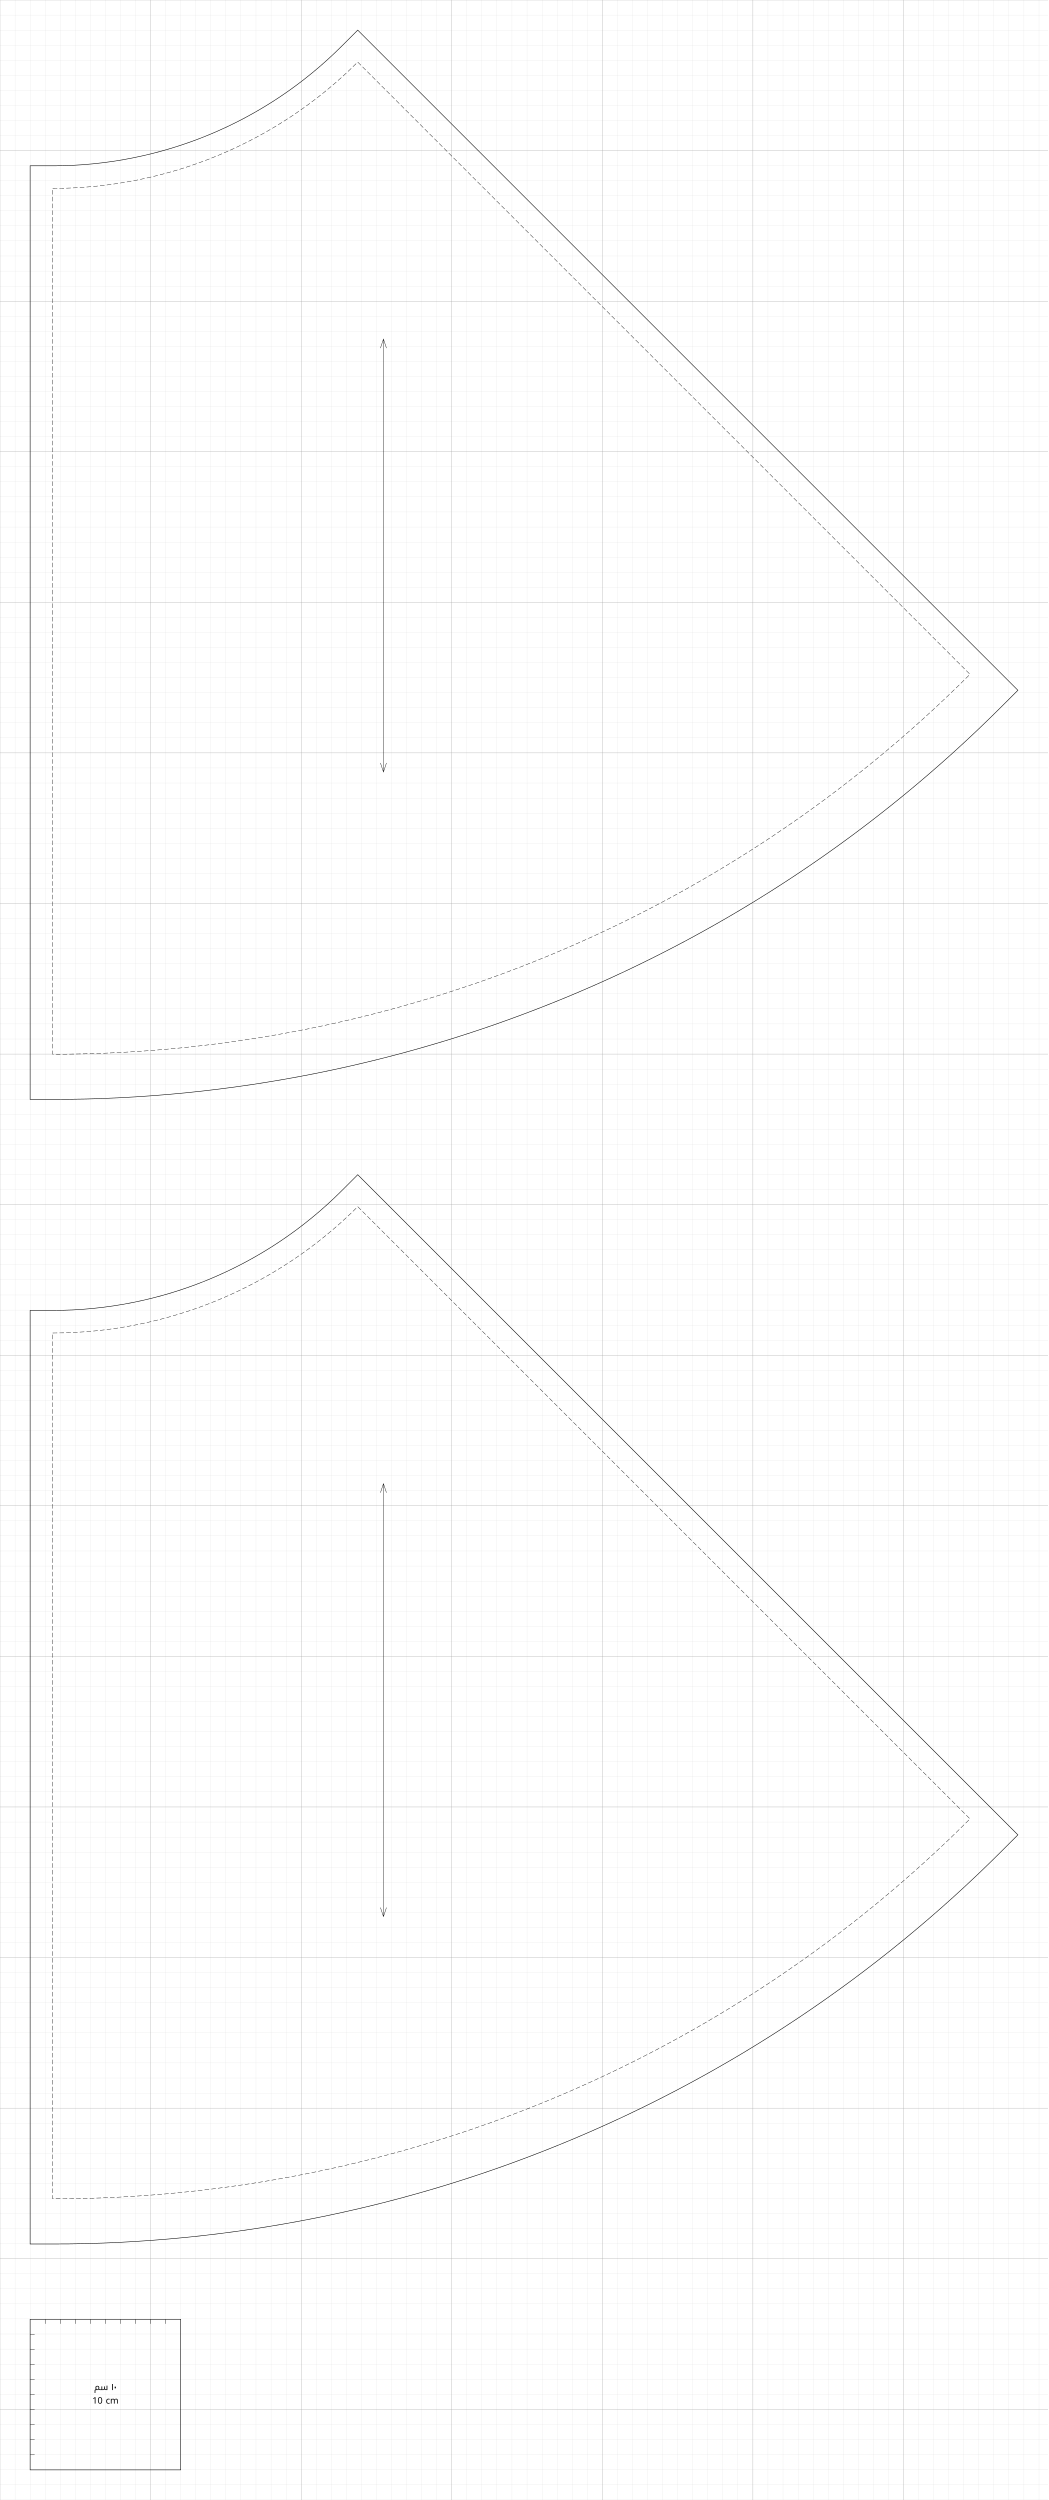
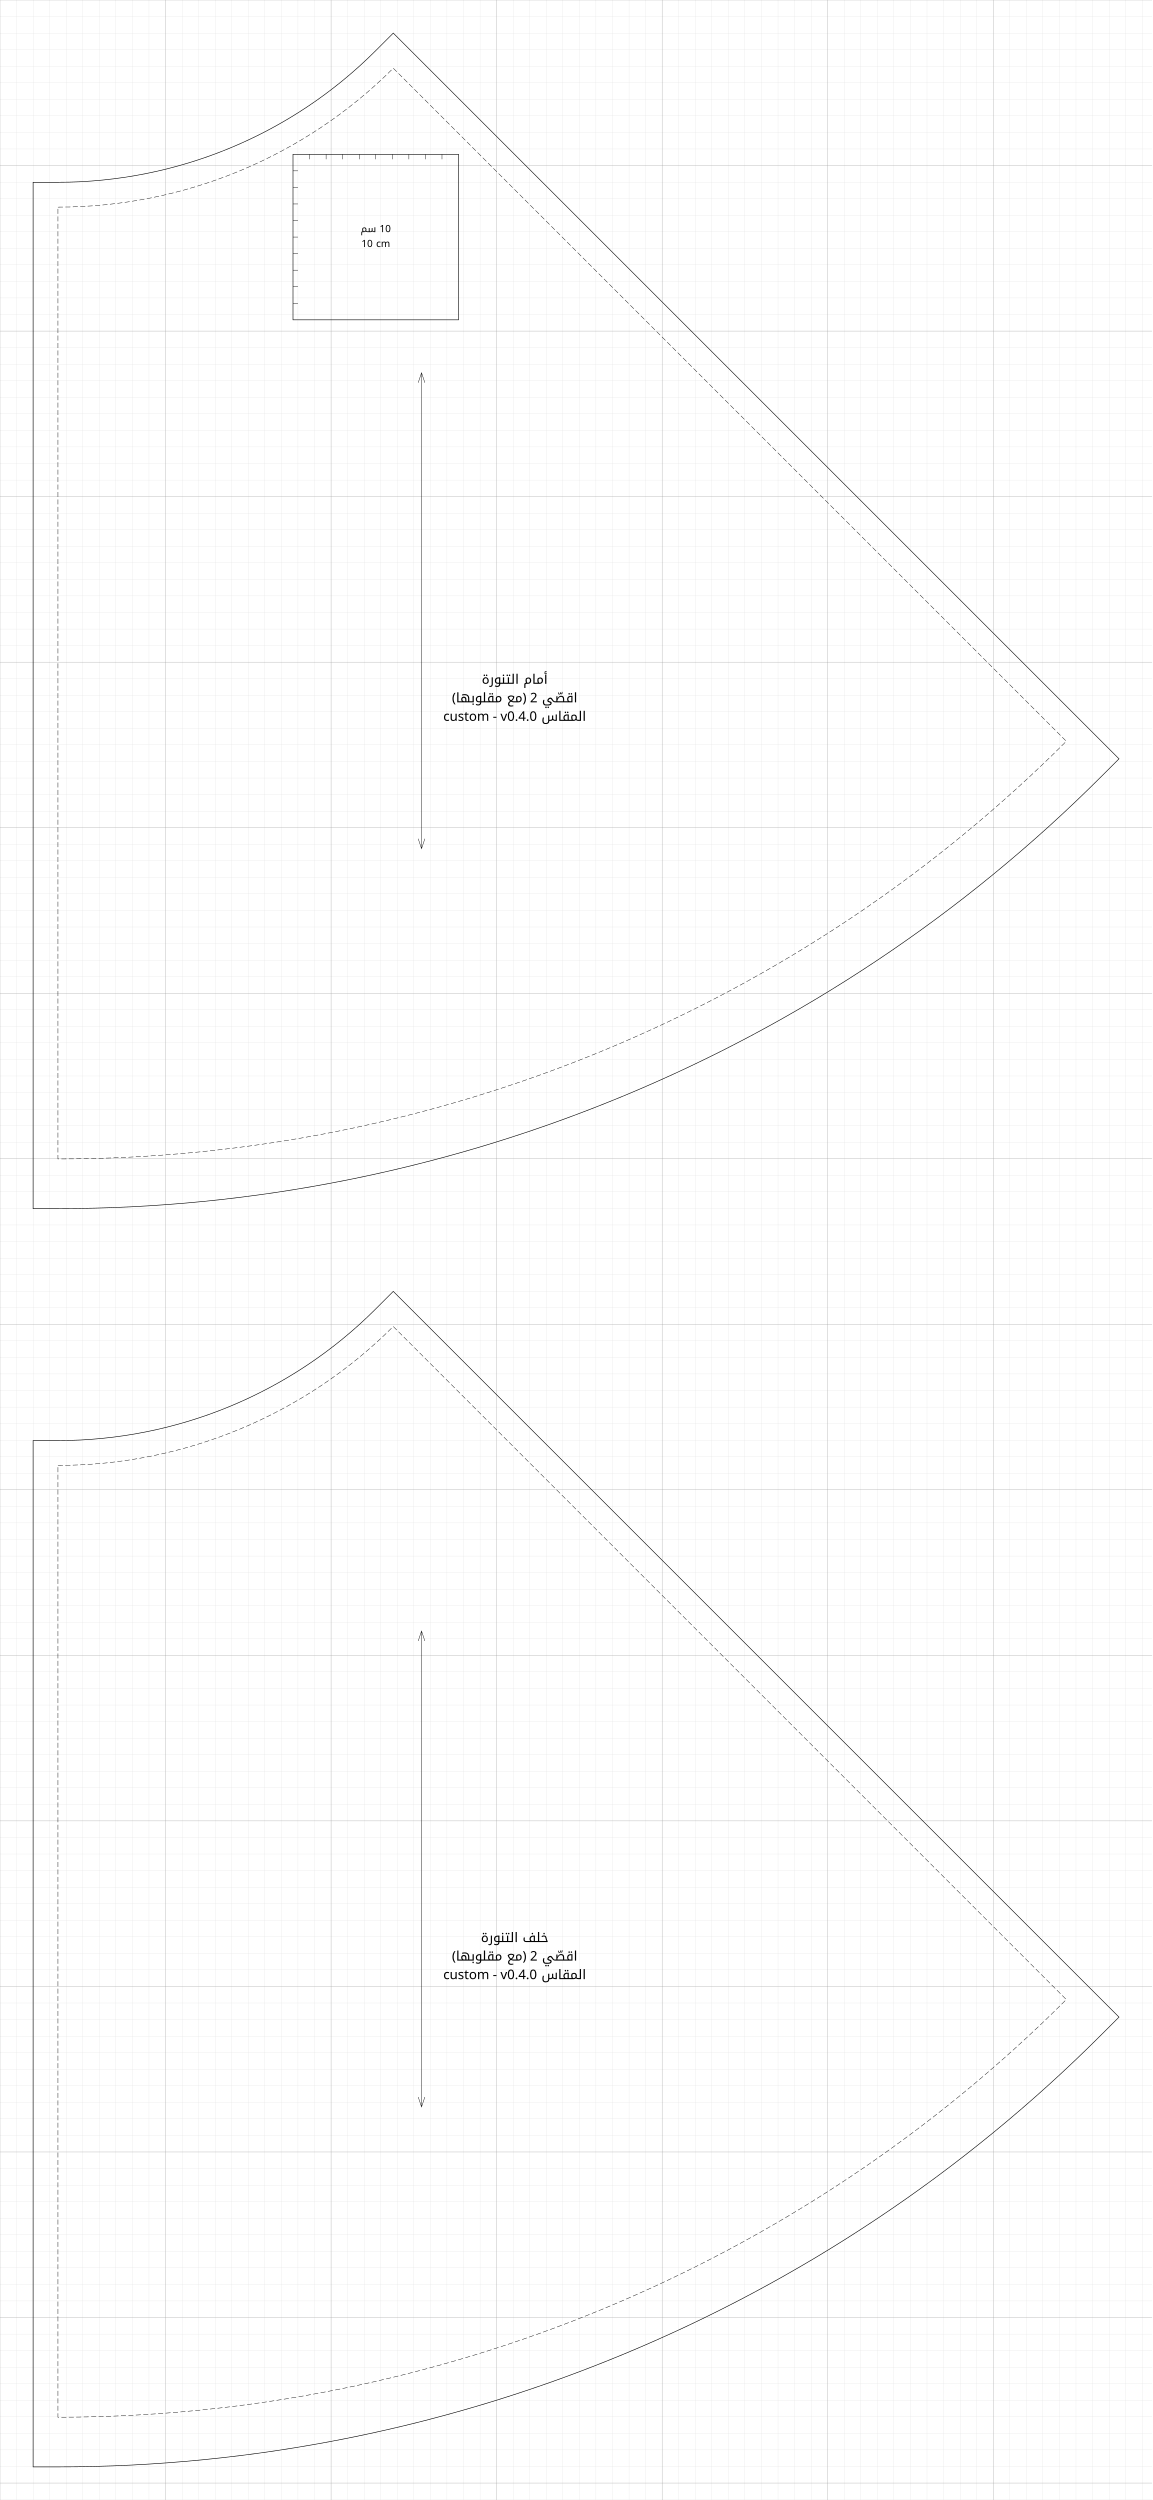
- <svg xmlns="http://www.w3.org/2000/svg" width="695.98mm" height="1660.24mm" viewBox="0 0 695.98 1660.24">
+ <svg xmlns="http://www.w3.org/2000/svg" width="695.98mm" height="1510.24mm" viewBox="0 0 695.98 1510.24">
  <g id="layer-grid">
-     <path id="grid-minor" d="M 10.00 0 V 1660.24 M 20.00 0 V 1660.24 M 30.00 0 V 1660.24 M 40.00 0 V 1660.24 M 50.00 0 V 1660.24 M 60.00 0 V 1660.24 M 70.00 0 V 1660.24 M 80.00 0 V 1660.24 M 90.00 0 V 1660.24 M 110.00 0 V 1660.24 M 120.00 0 V 1660.24 M 130.00 0 V 1660.24 M 140.00 0 V 1660.24 M 150.00 0 V 1660.24 M 160.00 0 V 1660.24 M 170.00 0 V 1660.24 M 180.00 0 V 1660.24 M 190.00 0 V 1660.24 M 210.00 0 V 1660.24 M 220.00 0 V 1660.24 M 230.00 0 V 1660.24 M 240.00 0 V 1660.24 M 250.00 0 V 1660.24 M 260.00 0 V 1660.24 M 270.00 0 V 1660.24 M 280.00 0 V 1660.24 M 290.00 0 V 1660.24 M 310.00 0 V 1660.24 M 320.00 0 V 1660.24 M 330.00 0 V 1660.24 M 340.00 0 V 1660.24 M 350.00 0 V 1660.24 M 360.00 0 V 1660.24 M 370.00 0 V 1660.24 M 380.00 0 V 1660.24 M 390.00 0 V 1660.24 M 410.00 0 V 1660.24 M 420.00 0 V 1660.24 M 430.00 0 V 1660.24 M 440.00 0 V 1660.24 M 450.00 0 V 1660.24 M 460.00 0 V 1660.24 M 470.00 0 V 1660.24 M 480.00 0 V 1660.24 M 490.00 0 V 1660.24 M 510.00 0 V 1660.24 M 520.00 0 V 1660.24 M 530.00 0 V 1660.24 M 540.00 0 V 1660.24 M 550.00 0 V 1660.24 M 560.00 0 V 1660.24 M 570.00 0 V 1660.24 M 580.00 0 V 1660.24 M 590.00 0 V 1660.24 M 610.00 0 V 1660.24 M 620.00 0 V 1660.24 M 630.00 0 V 1660.24 M 640.00 0 V 1660.24 M 650.00 0 V 1660.24 M 660.00 0 V 1660.24 M 670.00 0 V 1660.24 M 680.00 0 V 1660.24 M 690.00 0 V 1660.24 M 0 10.00 H 695.98 M 0 20.00 H 695.98 M 0 30.00 H 695.98 M 0 40.00 H 695.98 M 0 50.00 H 695.98 M 0 60.00 H 695.98 M 0 70.00 H 695.98 M 0 80.00 H 695.98 M 0 90.00 H 695.98 M 0 110.00 H 695.98 M 0 120.00 H 695.98 M 0 130.00 H 695.98 M 0 140.00 H 695.98 M 0 150.00 H 695.98 M 0 160.00 H 695.98 M 0 170.00 H 695.98 M 0 180.00 H 695.98 M 0 190.00 H 695.98 M 0 210.00 H 695.98 M 0 220.00 H 695.98 M 0 230.00 H 695.98 M 0 240.00 H 695.98 M 0 250.00 H 695.98 M 0 260.00 H 695.98 M 0 270.00 H 695.98 M 0 280.00 H 695.98 M 0 290.00 H 695.98 M 0 310.00 H 695.98 M 0 320.00 H 695.98 M 0 330.00 H 695.98 M 0 340.00 H 695.98 M 0 350.00 H 695.98 M 0 360.00 H 695.98 M 0 370.00 H 695.98 M 0 380.00 H 695.98 M 0 390.00 H 695.98 M 0 410.00 H 695.98 M 0 420.00 H 695.98 M 0 430.00 H 695.98 M 0 440.00 H 695.98 M 0 450.00 H 695.98 M 0 460.00 H 695.98 M 0 470.00 H 695.98 M 0 480.00 H 695.98 M 0 490.00 H 695.98 M 0 510.00 H 695.98 M 0 520.00 H 695.98 M 0 530.00 H 695.98 M 0 540.00 H 695.98 M 0 550.00 H 695.98 M 0 560.00 H 695.98 M 0 570.00 H 695.98 M 0 580.00 H 695.98 M 0 590.00 H 695.98 M 0 610.00 H 695.98 M 0 620.00 H 695.98 M 0 630.00 H 695.98 M 0 640.00 H 695.98 M 0 650.00 H 695.98 M 0 660.00 H 695.98 M 0 670.00 H 695.98 M 0 680.00 H 695.98 M 0 690.00 H 695.98 M 0 710.00 H 695.98 M 0 720.00 H 695.98 M 0 730.00 H 695.98 M 0 740.00 H 695.98 M 0 750.00 H 695.98 M 0 760.00 H 695.98 M 0 770.00 H 695.98 M 0 780.00 H 695.98 M 0 790.00 H 695.98 M 0 810.00 H 695.98 M 0 820.00 H 695.98 M 0 830.00 H 695.98 M 0 840.00 H 695.98 M 0 850.00 H 695.98 M 0 860.00 H 695.98 M 0 870.00 H 695.98 M 0 880.00 H 695.98 M 0 890.00 H 695.98 M 0 910.00 H 695.98 M 0 920.00 H 695.98 M 0 930.00 H 695.98 M 0 940.00 H 695.98 M 0 950.00 H 695.98 M 0 960.00 H 695.98 M 0 970.00 H 695.98 M 0 980.00 H 695.98 M 0 990.00 H 695.98 M 0 1010.00 H 695.98 M 0 1020.00 H 695.98 M 0 1030.00 H 695.98 M 0 1040.00 H 695.98 M 0 1050.00 H 695.98 M 0 1060.00 H 695.98 M 0 1070.00 H 695.98 M 0 1080.00 H 695.98 M 0 1090.00 H 695.98 M 0 1110.00 H 695.98 M 0 1120.00 H 695.98 M 0 1130.00 H 695.98 M 0 1140.00 H 695.98 M 0 1150.00 H 695.98 M 0 1160.00 H 695.98 M 0 1170.00 H 695.98 M 0 1180.00 H 695.98 M 0 1190.00 H 695.98 M 0 1210.00 H 695.98 M 0 1220.00 H 695.98 M 0 1230.00 H 695.98 M 0 1240.00 H 695.98 M 0 1250.00 H 695.98 M 0 1260.00 H 695.98 M 0 1270.00 H 695.98 M 0 1280.00 H 695.98 M 0 1290.00 H 695.98 M 0 1310.00 H 695.98 M 0 1320.00 H 695.98 M 0 1330.00 H 695.98 M 0 1340.00 H 695.98 M 0 1350.00 H 695.98 M 0 1360.00 H 695.98 M 0 1370.00 H 695.98 M 0 1380.00 H 695.98 M 0 1390.00 H 695.98 M 0 1410.00 H 695.98 M 0 1420.00 H 695.98 M 0 1430.00 H 695.98 M 0 1440.00 H 695.98 M 0 1450.00 H 695.98 M 0 1460.00 H 695.98 M 0 1470.00 H 695.98 M 0 1480.00 H 695.98 M 0 1490.00 H 695.98 M 0 1510.00 H 695.98 M 0 1520.00 H 695.98 M 0 1530.00 H 695.98 M 0 1540.00 H 695.98 M 0 1550.00 H 695.98 M 0 1560.00 H 695.98 M 0 1570.00 H 695.98 M 0 1580.00 H 695.98 M 0 1590.00 H 695.98 M 0 1610.00 H 695.98 M 0 1620.00 H 695.98 M 0 1630.00 H 695.98 M 0 1640.00 H 695.98 M 0 1650.00 H 695.98 M 0 1660.00 H 695.98" fill="none" stroke="#d0d0d0" stroke-width="0.1" />
-     <path id="grid-major" d="M 0.00 0 V 1660.24 M 100.00 0 V 1660.24 M 200.00 0 V 1660.24 M 300.00 0 V 1660.24 M 400.00 0 V 1660.24 M 500.00 0 V 1660.24 M 600.00 0 V 1660.24 M 0 0.00 H 695.98 M 0 100.00 H 695.98 M 0 200.00 H 695.98 M 0 300.00 H 695.98 M 0 400.00 H 695.98 M 0 500.00 H 695.98 M 0 600.00 H 695.98 M 0 700.00 H 695.98 M 0 800.00 H 695.98 M 0 900.00 H 695.98 M 0 1000.00 H 695.98 M 0 1100.00 H 695.98 M 0 1200.00 H 695.98 M 0 1300.00 H 695.98 M 0 1400.00 H 695.98 M 0 1500.00 H 695.98 M 0 1600.00 H 695.98" fill="none" stroke="#a0a0a0" stroke-width="0.2" />
+     <path id="grid-minor" d="M 10.00 0 V 1510.24 M 20.00 0 V 1510.24 M 30.00 0 V 1510.24 M 40.00 0 V 1510.24 M 50.00 0 V 1510.24 M 60.00 0 V 1510.24 M 70.00 0 V 1510.24 M 80.00 0 V 1510.24 M 90.00 0 V 1510.24 M 110.00 0 V 1510.24 M 120.00 0 V 1510.24 M 130.00 0 V 1510.24 M 140.00 0 V 1510.24 M 150.00 0 V 1510.24 M 160.00 0 V 1510.24 M 170.00 0 V 1510.24 M 180.00 0 V 1510.24 M 190.00 0 V 1510.24 M 210.00 0 V 1510.24 M 220.00 0 V 1510.24 M 230.00 0 V 1510.24 M 240.00 0 V 1510.24 M 250.00 0 V 1510.24 M 260.00 0 V 1510.24 M 270.00 0 V 1510.24 M 280.00 0 V 1510.24 M 290.00 0 V 1510.24 M 310.00 0 V 1510.24 M 320.00 0 V 1510.24 M 330.00 0 V 1510.24 M 340.00 0 V 1510.24 M 350.00 0 V 1510.24 M 360.00 0 V 1510.24 M 370.00 0 V 1510.24 M 380.00 0 V 1510.24 M 390.00 0 V 1510.24 M 410.00 0 V 1510.24 M 420.00 0 V 1510.24 M 430.00 0 V 1510.24 M 440.00 0 V 1510.24 M 450.00 0 V 1510.24 M 460.00 0 V 1510.24 M 470.00 0 V 1510.24 M 480.00 0 V 1510.24 M 490.00 0 V 1510.24 M 510.00 0 V 1510.24 M 520.00 0 V 1510.24 M 530.00 0 V 1510.24 M 540.00 0 V 1510.24 M 550.00 0 V 1510.24 M 560.00 0 V 1510.24 M 570.00 0 V 1510.24 M 580.00 0 V 1510.24 M 590.00 0 V 1510.24 M 610.00 0 V 1510.24 M 620.00 0 V 1510.24 M 630.00 0 V 1510.24 M 640.00 0 V 1510.24 M 650.00 0 V 1510.24 M 660.00 0 V 1510.24 M 670.00 0 V 1510.24 M 680.00 0 V 1510.24 M 690.00 0 V 1510.24 M 0 10.00 H 695.98 M 0 20.00 H 695.98 M 0 30.00 H 695.98 M 0 40.00 H 695.98 M 0 50.00 H 695.98 M 0 60.00 H 695.98 M 0 70.00 H 695.98 M 0 80.00 H 695.98 M 0 90.00 H 695.98 M 0 110.00 H 695.98 M 0 120.00 H 695.98 M 0 130.00 H 695.98 M 0 140.00 H 695.98 M 0 150.00 H 695.98 M 0 160.00 H 695.98 M 0 170.00 H 695.98 M 0 180.00 H 695.98 M 0 190.00 H 695.98 M 0 210.00 H 695.98 M 0 220.00 H 695.98 M 0 230.00 H 695.98 M 0 240.00 H 695.98 M 0 250.00 H 695.98 M 0 260.00 H 695.98 M 0 270.00 H 695.98 M 0 280.00 H 695.98 M 0 290.00 H 695.98 M 0 310.00 H 695.98 M 0 320.00 H 695.98 M 0 330.00 H 695.98 M 0 340.00 H 695.98 M 0 350.00 H 695.98 M 0 360.00 H 695.98 M 0 370.00 H 695.98 M 0 380.00 H 695.98 M 0 390.00 H 695.98 M 0 410.00 H 695.98 M 0 420.00 H 695.98 M 0 430.00 H 695.98 M 0 440.00 H 695.98 M 0 450.00 H 695.98 M 0 460.00 H 695.98 M 0 470.00 H 695.98 M 0 480.00 H 695.98 M 0 490.00 H 695.98 M 0 510.00 H 695.98 M 0 520.00 H 695.98 M 0 530.00 H 695.98 M 0 540.00 H 695.98 M 0 550.00 H 695.98 M 0 560.00 H 695.98 M 0 570.00 H 695.98 M 0 580.00 H 695.98 M 0 590.00 H 695.98 M 0 610.00 H 695.98 M 0 620.00 H 695.98 M 0 630.00 H 695.98 M 0 640.00 H 695.98 M 0 650.00 H 695.98 M 0 660.00 H 695.98 M 0 670.00 H 695.98 M 0 680.00 H 695.98 M 0 690.00 H 695.98 M 0 710.00 H 695.98 M 0 720.00 H 695.98 M 0 730.00 H 695.98 M 0 740.00 H 695.98 M 0 750.00 H 695.98 M 0 760.00 H 695.98 M 0 770.00 H 695.98 M 0 780.00 H 695.98 M 0 790.00 H 695.98 M 0 810.00 H 695.98 M 0 820.00 H 695.98 M 0 830.00 H 695.98 M 0 840.00 H 695.98 M 0 850.00 H 695.98 M 0 860.00 H 695.98 M 0 870.00 H 695.98 M 0 880.00 H 695.98 M 0 890.00 H 695.98 M 0 910.00 H 695.98 M 0 920.00 H 695.98 M 0 930.00 H 695.98 M 0 940.00 H 695.98 M 0 950.00 H 695.98 M 0 960.00 H 695.98 M 0 970.00 H 695.98 M 0 980.00 H 695.98 M 0 990.00 H 695.98 M 0 1010.00 H 695.98 M 0 1020.00 H 695.98 M 0 1030.00 H 695.98 M 0 1040.00 H 695.98 M 0 1050.00 H 695.98 M 0 1060.00 H 695.98 M 0 1070.00 H 695.98 M 0 1080.00 H 695.98 M 0 1090.00 H 695.98 M 0 1110.00 H 695.98 M 0 1120.00 H 695.98 M 0 1130.00 H 695.98 M 0 1140.00 H 695.98 M 0 1150.00 H 695.98 M 0 1160.00 H 695.98 M 0 1170.00 H 695.98 M 0 1180.00 H 695.98 M 0 1190.00 H 695.98 M 0 1210.00 H 695.98 M 0 1220.00 H 695.98 M 0 1230.00 H 695.98 M 0 1240.00 H 695.98 M 0 1250.00 H 695.98 M 0 1260.00 H 695.98 M 0 1270.00 H 695.98 M 0 1280.00 H 695.98 M 0 1290.00 H 695.98 M 0 1310.00 H 695.98 M 0 1320.00 H 695.98 M 0 1330.00 H 695.98 M 0 1340.00 H 695.98 M 0 1350.00 H 695.98 M 0 1360.00 H 695.98 M 0 1370.00 H 695.98 M 0 1380.00 H 695.98 M 0 1390.00 H 695.98 M 0 1410.00 H 695.98 M 0 1420.00 H 695.98 M 0 1430.00 H 695.98 M 0 1440.00 H 695.98 M 0 1450.00 H 695.98 M 0 1460.00 H 695.98 M 0 1470.00 H 695.98 M 0 1480.00 H 695.98 M 0 1490.00 H 695.98 M 0 1510.00 H 695.98" fill="none" stroke="#d0d0d0" stroke-width="0.1" />
+     <path id="grid-major" d="M 0.00 0 V 1510.24 M 100.00 0 V 1510.24 M 200.00 0 V 1510.24 M 300.00 0 V 1510.24 M 400.00 0 V 1510.24 M 500.00 0 V 1510.24 M 600.00 0 V 1510.24 M 0 0.00 H 695.98 M 0 100.00 H 695.98 M 0 200.00 H 695.98 M 0 300.00 H 695.98 M 0 400.00 H 695.98 M 0 500.00 H 695.98 M 0 600.00 H 695.98 M 0 700.00 H 695.98 M 0 800.00 H 695.98 M 0 900.00 H 695.98 M 0 1000.00 H 695.98 M 0 1100.00 H 695.98 M 0 1200.00 H 695.98 M 0 1300.00 H 695.98 M 0 1400.00 H 695.98 M 0 1500.00 H 695.98" fill="none" stroke="#a0a0a0" stroke-width="0.2" />
  </g>
  <g id="layer-cut">
    <path id="piece-skirt-front-cut" d="M 35.00 110.12 C 44.12 110.12 52.83 109.69 61.83 108.79 C 70.83 107.90 79.39 106.62 88.21 104.86 C 97.03 103.09 105.38 100.99 113.96 98.39 C 122.53 95.78 130.62 92.88 138.89 89.46 C 147.16 86.03 154.93 82.36 162.84 78.14 C 170.74 73.92 178.14 69.50 185.62 64.51 C 193.10 59.52 200.06 54.37 207.05 48.64 C 214.05 42.91 220.51 37.06 226.96 30.61 L 237.57 20.00 L 248.18 30.61 L 654.76 437.19 L 675.98 458.41 L 665.37 469.01 C 655.01 479.37 644.15 489.71 633.34 499.50 C 622.53 509.28 611.22 519.03 599.98 528.23 C 588.75 537.44 577.01 546.58 565.38 555.19 C 553.74 563.80 541.61 572.33 529.59 580.34 C 517.58 588.35 505.07 596.26 492.71 603.65 C 480.34 611.05 467.48 618.32 454.79 625.10 C 442.09 631.88 428.91 638.50 415.91 644.64 C 402.91 650.79 389.43 656.76 376.15 662.26 C 362.87 667.76 349.12 673.07 335.58 677.92 C 322.05 682.77 308.04 687.40 294.27 691.59 C 280.51 695.77 266.28 699.72 252.30 703.23 C 238.32 706.75 223.89 710.00 209.73 712.83 C 195.57 715.66 180.96 718.21 166.64 720.35 C 152.33 722.49 137.57 724.32 123.11 725.76 C 108.66 727.19 93.77 728.30 79.20 729.03 C 64.64 729.75 49.65 730.12 35.00 730.12 L 20.00 730.12 L 20.00 700.12 L 20.00 125.12 L 20.00 110.12 L 35.00 110.12 Z" fill="none" stroke="#000000" stroke-width="0.35" />
    <path id="piece-skirt-back-cut" d="M 35.00 870.24 C 44.12 870.24 52.83 869.81 61.83 868.91 C 70.83 868.02 79.39 866.74 88.21 864.98 C 97.03 863.22 105.38 861.11 113.96 858.51 C 122.53 855.90 130.62 853.00 138.89 849.58 C 147.16 846.15 154.93 842.48 162.84 838.26 C 170.74 834.04 178.14 829.62 185.62 824.63 C 193.10 819.64 200.06 814.49 207.05 808.76 C 214.05 803.03 220.51 797.18 226.96 790.73 L 237.57 780.12 L 248.18 790.73 L 654.76 1197.31 L 675.98 1218.53 L 665.37 1229.13 C 655.01 1239.50 644.15 1249.83 633.34 1259.62 C 622.53 1269.41 611.22 1279.15 599.98 1288.35 C 588.75 1297.56 577.01 1306.70 565.38 1315.31 C 553.74 1323.93 541.61 1332.45 529.59 1340.46 C 517.58 1348.47 505.07 1356.38 492.71 1363.78 C 480.34 1371.17 467.48 1378.44 454.79 1385.22 C 442.09 1392.00 428.91 1398.62 415.91 1404.77 C 402.91 1410.91 389.43 1416.88 376.15 1422.38 C 362.87 1427.88 349.12 1433.19 335.58 1438.04 C 322.05 1442.89 308.04 1447.52 294.27 1451.71 C 280.51 1455.89 266.28 1459.84 252.30 1463.36 C 238.32 1466.87 223.89 1470.12 209.73 1472.95 C 195.57 1475.78 180.96 1478.33 166.64 1480.47 C 152.33 1482.61 137.57 1484.44 123.11 1485.88 C 108.66 1487.31 93.77 1488.42 79.20 1489.15 C 64.64 1489.87 49.65 1490.24 35.00 1490.24 L 20.00 1490.24 L 20.00 1460.24 L 20.00 885.24 L 20.00 870.24 L 35.00 870.24 Z" fill="none" stroke="#000000" stroke-width="0.35" />
  </g>
  <g id="layer-stitch">
    <path id="piece-skirt-front-stitch" d="M 35.00 125.12 C 110.98 125.12 183.85 94.94 237.57 41.21 L 644.16 447.80 C 482.60 609.36 263.48 700.12 35.00 700.12 L 35.00 125.12 Z" fill="none" stroke="#000000" stroke-width="0.25" stroke-dasharray="3 1.5" />
    <path id="piece-skirt-back-stitch" d="M 35.00 885.24 C 110.98 885.24 183.85 855.06 237.57 801.33 L 644.16 1207.92 C 482.60 1369.48 263.48 1460.24 35.00 1460.24 L 35.00 885.24 Z" fill="none" stroke="#000000" stroke-width="0.25" stroke-dasharray="3 1.5" />
  </g>
  <g id="layer-notches">

</g>
  <g id="layer-grain">
    <path id="piece-skirt-front-grain" d="M 254.65 225.18 L 254.65 512.68 M 252.65 506.68 L 254.65 512.68 L 256.65 506.68 M 256.65 231.18 L 254.65 225.18 L 252.65 231.18" fill="none" stroke="#000000" stroke-width="0.25" />
    <path id="piece-skirt-back-grain" d="M 254.65 985.30 L 254.65 1272.80 M 252.65 1266.80 L 254.65 1272.80 L 256.65 1266.80 M 256.65 991.30 L 254.65 985.30 L 252.65 991.30" fill="none" stroke="#000000" stroke-width="0.25" />
  </g>
  <g id="layer-darts">

</g>
  <g id="layer-labels">
- 
- </g>
+     <text id="piece-skirt-front-label-name" x="310.92" y="413.06" font-family="&quot;IBM Plex Sans Arabic&quot;, &quot;Noto Kufi Arabic&quot;, &quot;Geeza Pro&quot;, &quot;Segoe UI&quot;, Tahoma, sans-serif" font-size="8.00" direction="rtl" unicode-bidi="plaintext" text-anchor="middle">أمام التنورة</text>
+     <text id="piece-skirt-front-label-cut" x="310.92" y="424.26" font-family="&quot;IBM Plex Sans Arabic&quot;, &quot;Noto Kufi Arabic&quot;, &quot;Geeza Pro&quot;, &quot;Segoe UI&quot;, Tahoma, sans-serif" font-size="8.00" direction="rtl" unicode-bidi="plaintext" text-anchor="middle">اقصّي 2 (مع مقلوبها)</text>
+     <text id="piece-skirt-front-label-size" x="310.92" y="435.46" font-family="&quot;IBM Plex Sans Arabic&quot;, &quot;Noto Kufi Arabic&quot;, &quot;Geeza Pro&quot;, &quot;Segoe UI&quot;, Tahoma, sans-serif" font-size="8.00" direction="rtl" unicode-bidi="plaintext" text-anchor="middle">المقاس custom - v0.4.0</text>
+     <text id="piece-skirt-back-label-name" x="310.92" y="1173.18" font-family="&quot;IBM Plex Sans Arabic&quot;, &quot;Noto Kufi Arabic&quot;, &quot;Geeza Pro&quot;, &quot;Segoe UI&quot;, Tahoma, sans-serif" font-size="8.00" direction="rtl" unicode-bidi="plaintext" text-anchor="middle">خلف التنورة</text>
+     <text id="piece-skirt-back-label-cut" x="310.92" y="1184.38" font-family="&quot;IBM Plex Sans Arabic&quot;, &quot;Noto Kufi Arabic&quot;, &quot;Geeza Pro&quot;, &quot;Segoe UI&quot;, Tahoma, sans-serif" font-size="8.00" direction="rtl" unicode-bidi="plaintext" text-anchor="middle">اقصّي 2 (مع مقلوبها)</text>
+     <text id="piece-skirt-back-label-size" x="310.92" y="1195.58" font-family="&quot;IBM Plex Sans Arabic&quot;, &quot;Noto Kufi Arabic&quot;, &quot;Geeza Pro&quot;, &quot;Segoe UI&quot;, Tahoma, sans-serif" font-size="8.00" direction="rtl" unicode-bidi="plaintext" text-anchor="middle">المقاس custom - v0.4.0</text>
+   </g>
  <g id="layer-scale">
-     <rect id="scale-square" x="20.00" y="1540.24" width="100.00" height="100.00" fill="none" stroke="#000000" stroke-width="0.35" />
-     <path id="scale-ticks" d="M 30.00 1540.24 v 3.00 M 20.00 1550.24 h 3.00 M 40.00 1540.24 v 3.00 M 20.00 1560.24 h 3.00 M 50.00 1540.24 v 3.00 M 20.00 1570.24 h 3.00 M 60.00 1540.24 v 3.00 M 20.00 1580.24 h 3.00 M 70.00 1540.24 v 3.00 M 20.00 1590.24 h 3.00 M 80.00 1540.24 v 3.00 M 20.00 1600.24 h 3.00 M 90.00 1540.24 v 3.00 M 20.00 1610.24 h 3.00 M 100.00 1540.24 v 3.00 M 20.00 1620.24 h 3.00 M 110.00 1540.24 v 3.00 M 20.00 1630.24 h 3.00" fill="none" stroke="#000000" stroke-width="0.25" />
-     <text id="scale-caption-ar" x="70.00" y="1587.24" font-family="&quot;IBM Plex Sans Arabic&quot;, &quot;Noto Kufi Arabic&quot;, &quot;Geeza Pro&quot;, &quot;Segoe UI&quot;, Tahoma, sans-serif" font-size="6.00" direction="rtl" unicode-bidi="plaintext" text-anchor="middle">١٠ سم</text>
-     <text id="scale-caption-en" x="70.00" y="1596.24" font-family="&quot;IBM Plex Sans Arabic&quot;, &quot;Noto Kufi Arabic&quot;, &quot;Geeza Pro&quot;, &quot;Segoe UI&quot;, Tahoma, sans-serif" font-size="6.00" direction="ltr" unicode-bidi="plaintext" text-anchor="middle">10 cm</text>
+     <rect id="piece-skirt-front-scale-square" x="177.00" y="93.21" width="100.00" height="100.00" fill="none" stroke="#000000" stroke-width="0.35" />
+     <path id="piece-skirt-front-scale-ticks" d="M 187.00 93.21 v 3.00 M 177.00 103.21 h 3.00 M 197.00 93.21 v 3.00 M 177.00 113.21 h 3.00 M 207.00 93.21 v 3.00 M 177.00 123.21 h 3.00 M 217.00 93.21 v 3.00 M 177.00 133.21 h 3.00 M 227.00 93.21 v 3.00 M 177.00 143.21 h 3.00 M 237.00 93.21 v 3.00 M 177.00 153.21 h 3.00 M 247.00 93.21 v 3.00 M 177.00 163.21 h 3.00 M 257.00 93.21 v 3.00 M 177.00 173.21 h 3.00 M 267.00 93.21 v 3.00 M 177.00 183.21 h 3.00" fill="none" stroke="#000000" stroke-width="0.25" />
+     <text id="piece-skirt-front-scale-caption-ar" x="227.00" y="140.21" font-family="&quot;IBM Plex Sans Arabic&quot;, &quot;Noto Kufi Arabic&quot;, &quot;Geeza Pro&quot;, &quot;Segoe UI&quot;, Tahoma, sans-serif" font-size="6.00" direction="rtl" unicode-bidi="plaintext" text-anchor="middle">10 سم</text>
+     <text id="piece-skirt-front-scale-caption-en" x="227.00" y="149.21" font-family="&quot;IBM Plex Sans Arabic&quot;, &quot;Noto Kufi Arabic&quot;, &quot;Geeza Pro&quot;, &quot;Segoe UI&quot;, Tahoma, sans-serif" font-size="6.00" direction="ltr" unicode-bidi="plaintext" text-anchor="middle">10 cm</text>
  </g>
</svg>
